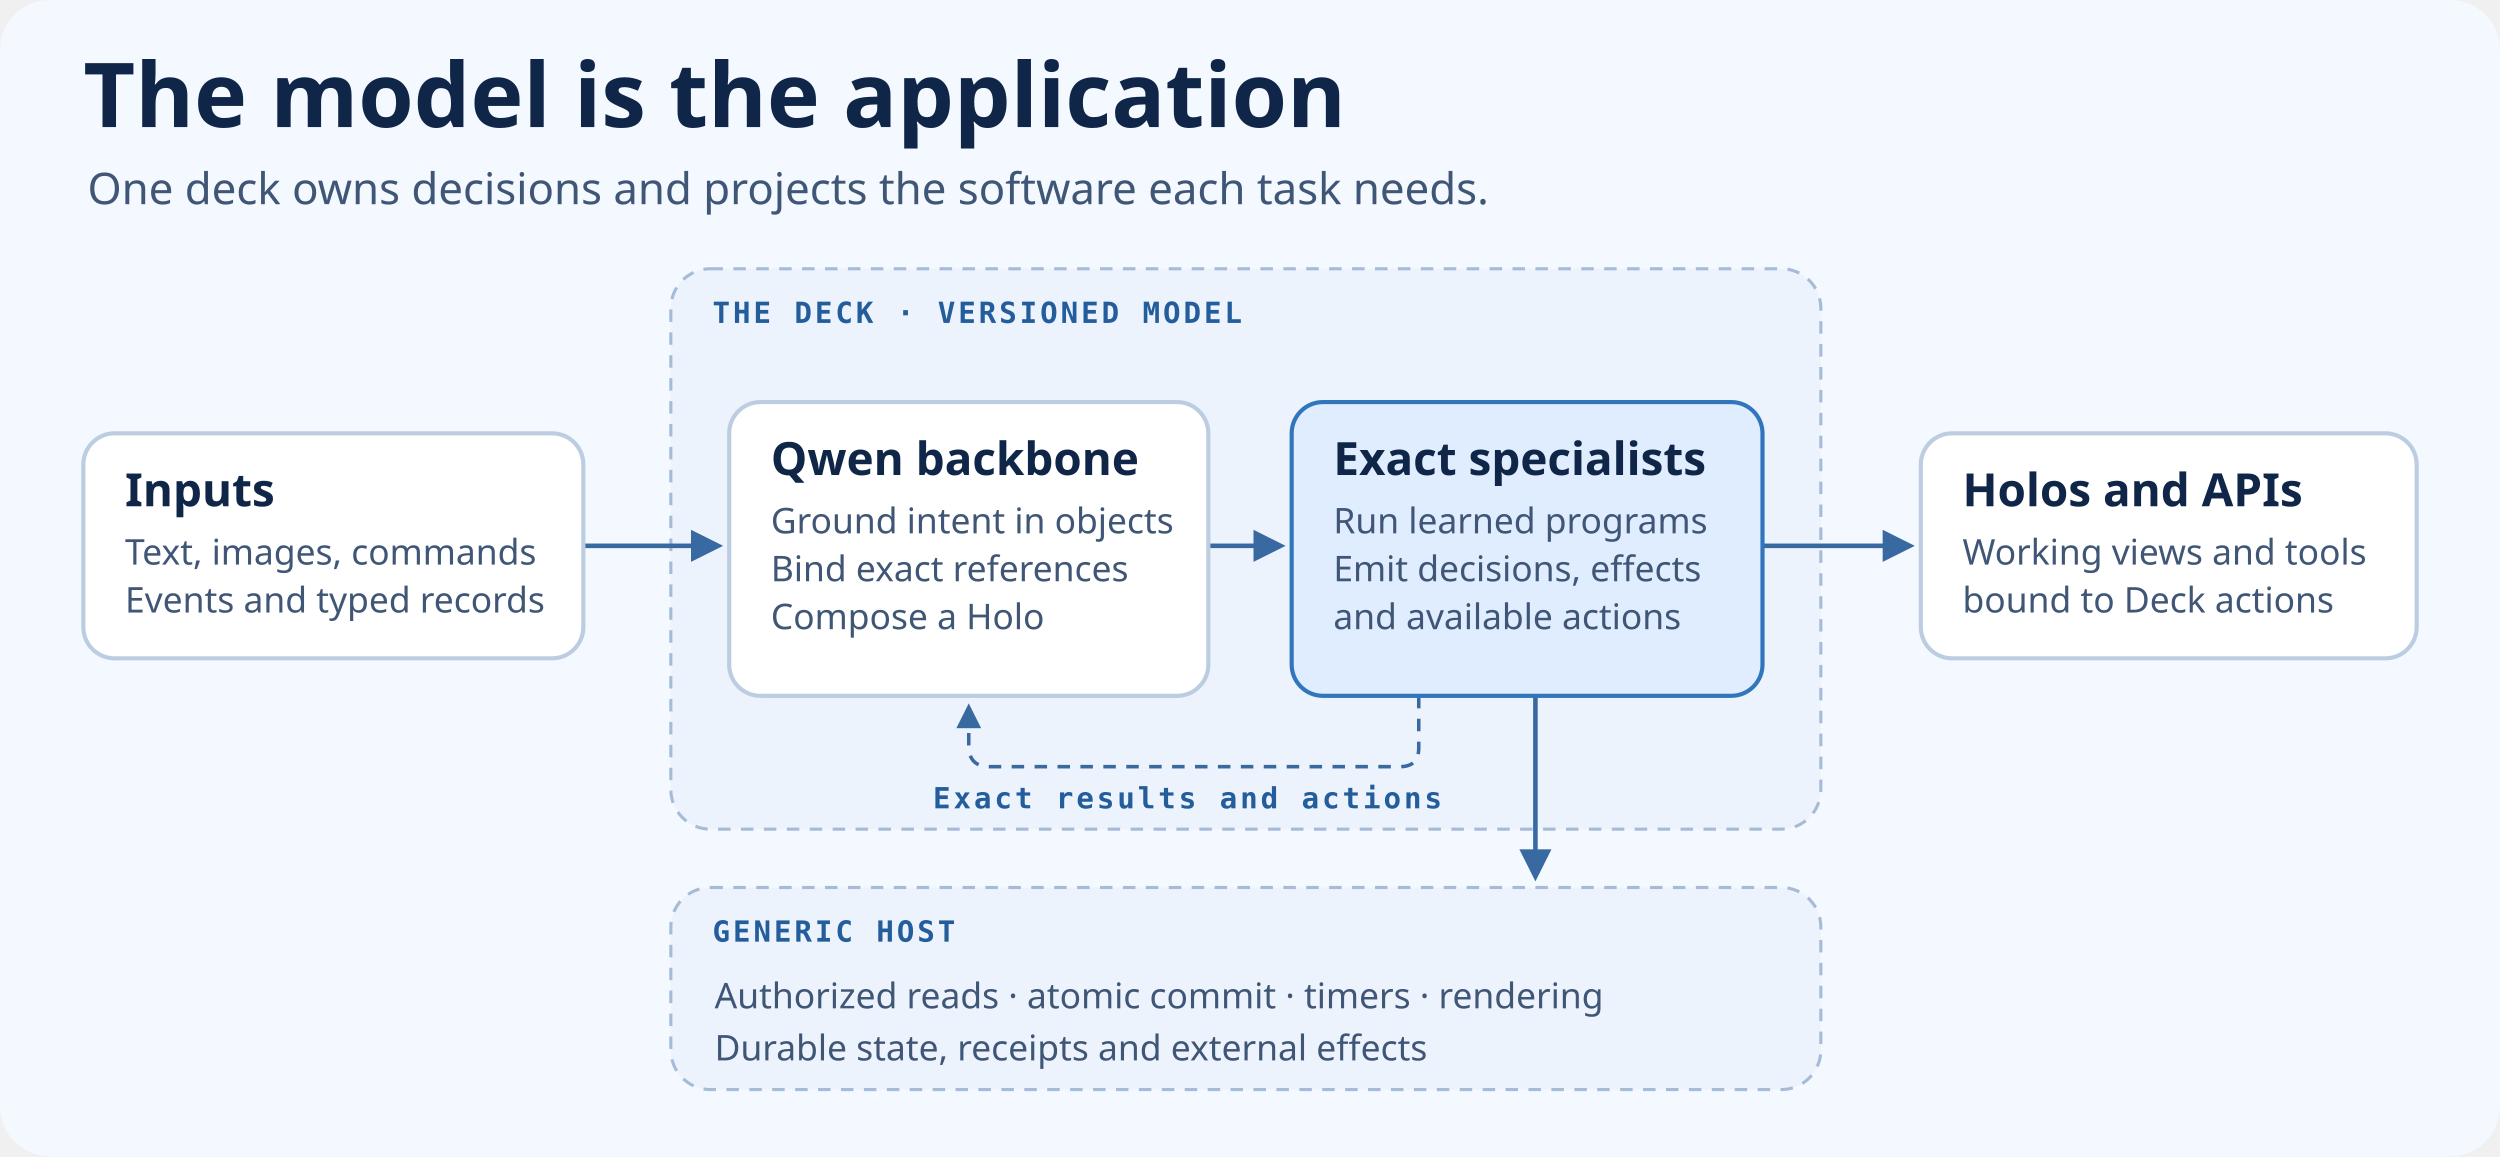
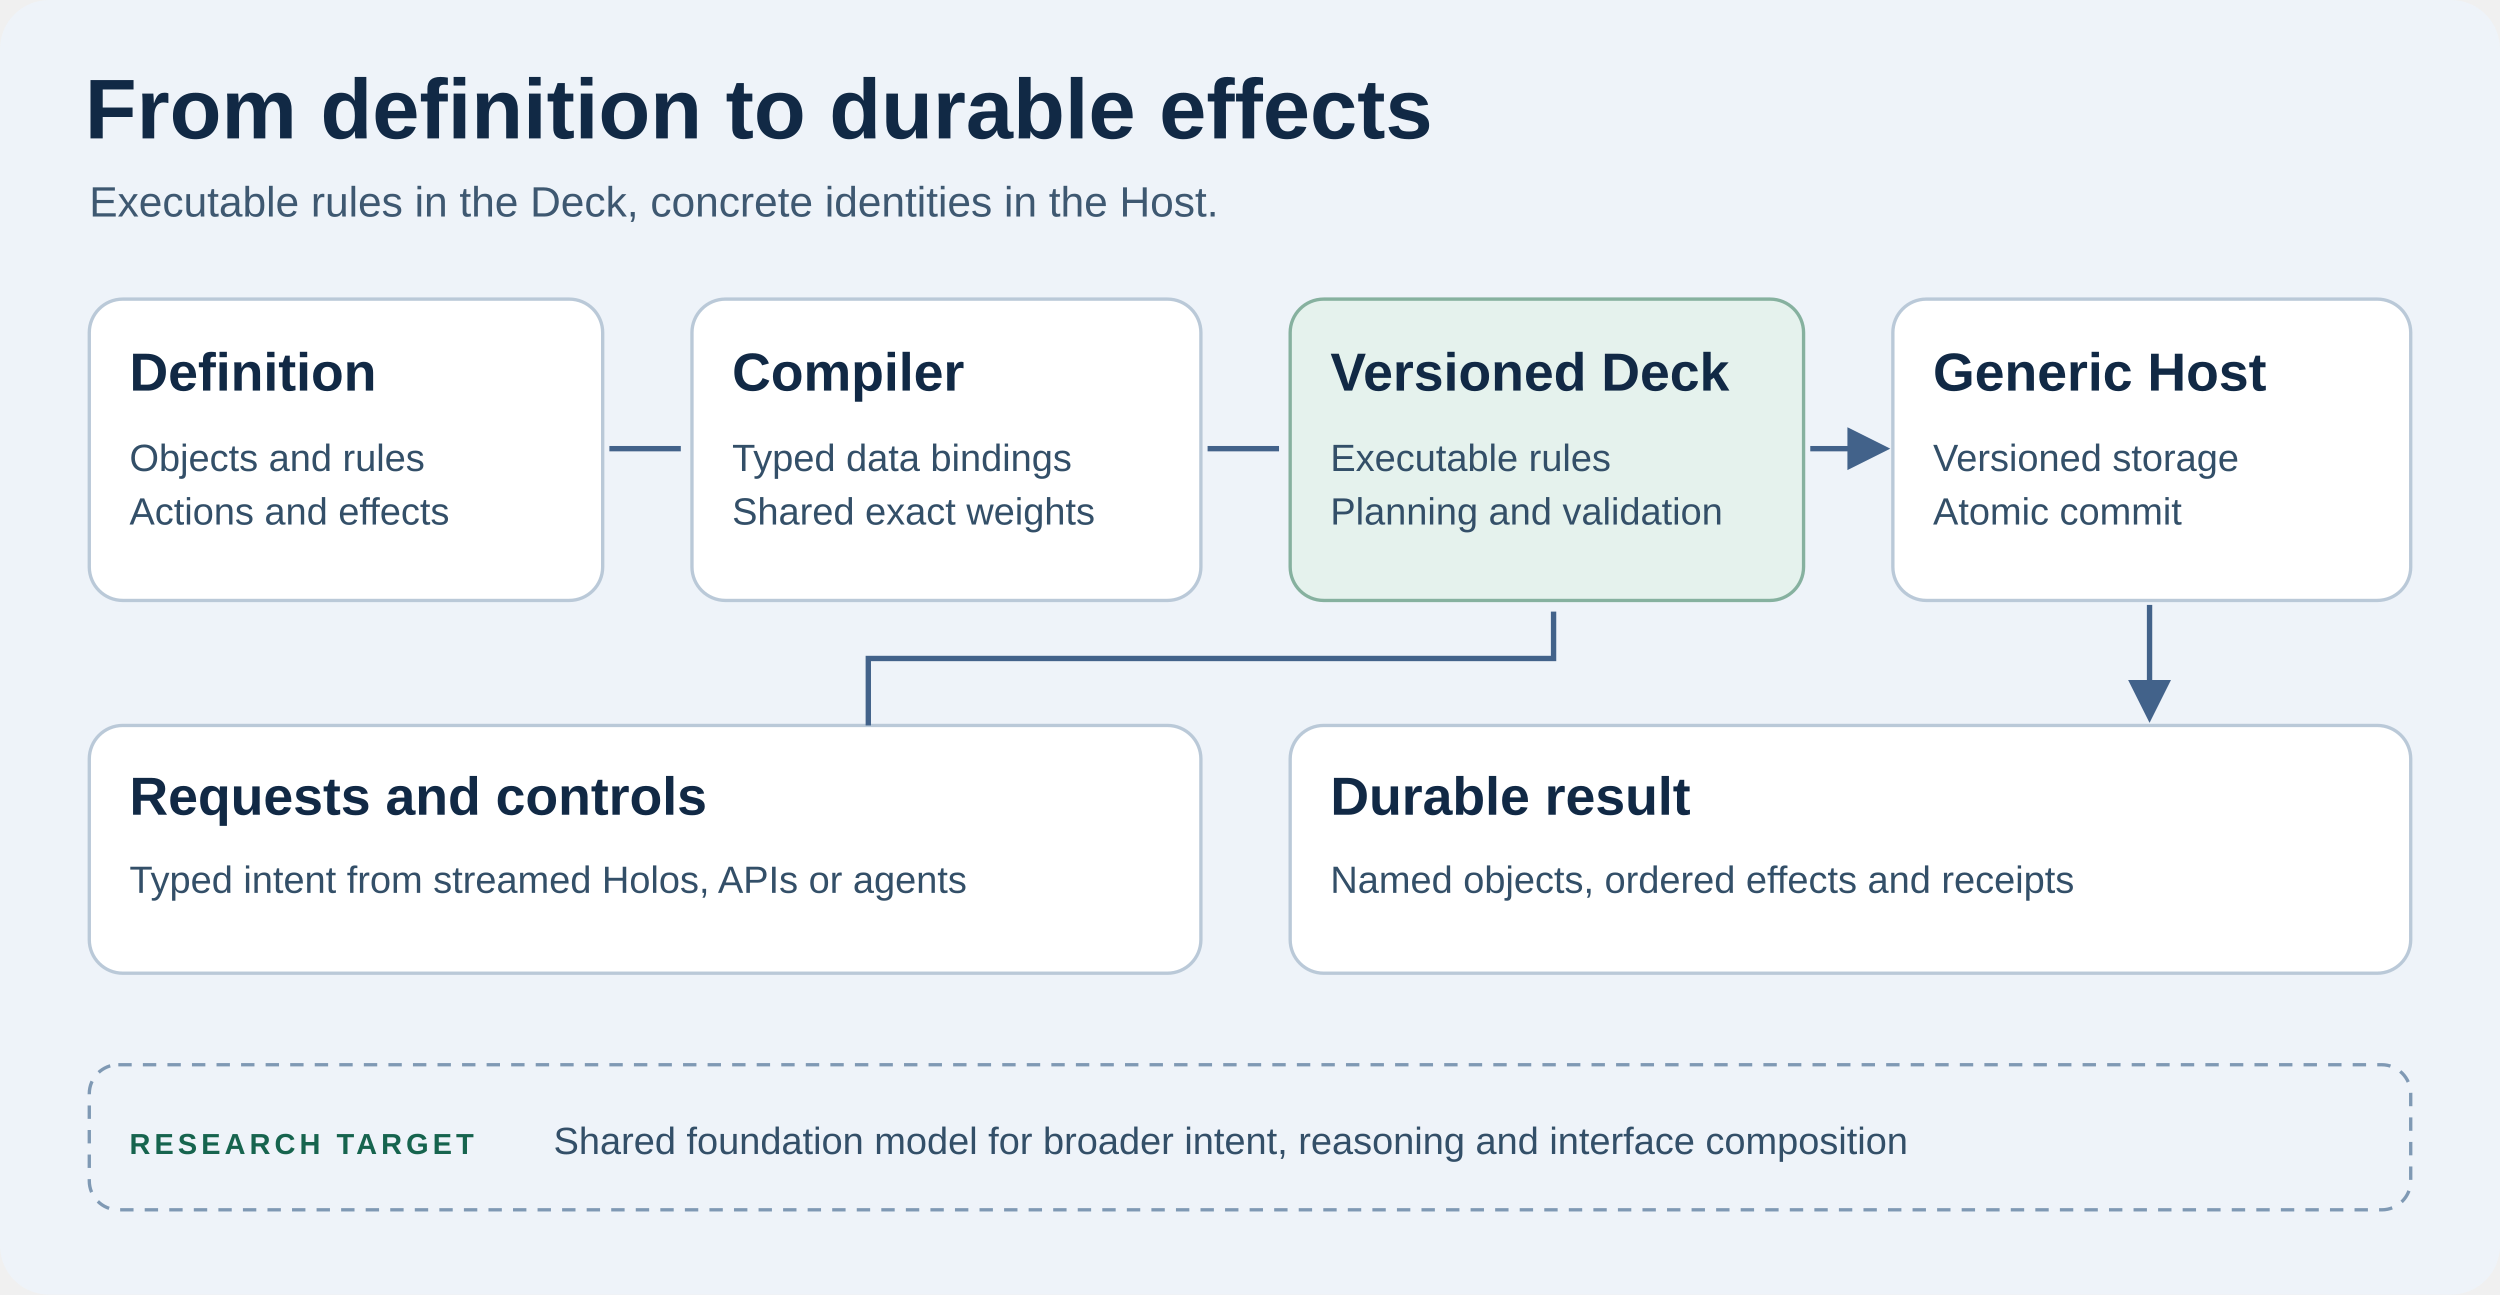
- <svg xmlns="http://www.w3.org/2000/svg" width="1200" height="555" viewBox="0 0 1200 555" role="img" aria-labelledby="title description">
+ <svg xmlns="http://www.w3.org/2000/svg" viewBox="0 0 1120 580" role="img" aria-labelledby="title desc">
  <defs>
-     <marker id="arrow" viewBox="0 0 10 10" refX="8" refY="5" markerWidth="7" markerHeight="7" orient="auto">
-       <path d="M0 0L10 5L0 10Z" fill="#3869a0" />
+     <marker id="head" viewBox="0 0 10 10" refX="8" refY="5" markerWidth="8" markerHeight="8" orient="auto">
+       <path d="M0 0L10 5L0 10Z" fill="#42628a" />
    </marker>
    <style>
-       .title{font:700 43px system-ui,sans-serif;fill:#102648}
-       .subtitle{font:21px system-ui,sans-serif;fill:#405676}
-       .name{font:700 22px system-ui,sans-serif;fill:#102648}
-       .detail{font:17px system-ui,sans-serif;fill:#405676}
-       .label{font:700 14px ui-monospace,monospace;letter-spacing:1.4px;fill:#245d9c}
-       .line{stroke:#3869a0;stroke-width:2.2;fill:none;marker-end:url(#arrow)}
-       .secondary{stroke-dasharray:6 5;stroke-width:1.7}
+       .title{font:700 38px 'Helvetica Neue',Arial,sans-serif;fill:#112945}.sub{font:19px 'Helvetica Neue',Arial,sans-serif;fill:#3e5871}
+       .label{font:700 13px 'Helvetica Neue',Arial,sans-serif;letter-spacing:1.8px;fill:#16644e}
+       .name{font:700 24px 'Helvetica Neue',Arial,sans-serif;fill:#112945}.body{font:17px 'Helvetica Neue',Arial,sans-serif;fill:#334f68}
+       .edge{stroke:#42628a;stroke-width:2.4;fill:none;marker-end:url(#head)}
    </style>
  </defs>
-   <rect width="1200" height="555" rx="24" fill="#f4f8ff" />
-   <text x="40" y="61" class="title" text-anchor="start">The model is the application</text>
-   <text x="42" y="98" class="subtitle" text-anchor="start">One deck owns decisions and projects the software each task needs.</text>
-   <rect x="322" y="129" width="552" height="269" rx="19" fill="#edf3fc" stroke="#a6bbd8" stroke-width="1.5" stroke-dasharray="6 5" />
-   <text x="342" y="155" class="label" text-anchor="start">THE DECK · VERSIONED MODEL</text>
-   <rect x="322" y="426" width="552" height="97" rx="19" fill="#edf3fc" stroke="#a6bbd8" stroke-width="1.5" stroke-dasharray="6 5" />
-   <text x="342" y="452" class="label" text-anchor="start">GENERIC HOST</text>
-   <path d="M280 262H344" class="line" />
-   <path d="M580 262H614" class="line" />
-   <path d="M846 262H916" class="line" />
-   <path d="M737 334V420" class="line" />
-   <path d="M681 334V359 Q681 368 672 368H475 Q465 368 465 358V340" class="line secondary" />
-   <text x="570" y="388" class="label" text-anchor="middle">Exact results and actions</text>
-   <rect x="40" y="208" width="240" height="108" rx="15" fill="white" stroke="#bdcde1" stroke-width="2" />
-   <text x="60" y="243" class="name" text-anchor="start">Inputs</text>
-   <text x="60" y="271" class="detail" text-anchor="start">Text, images, commands</text>
-   <text x="60" y="294" class="detail" text-anchor="start">Events and typed records</text>
-   <rect x="350" y="193" width="230" height="141" rx="15" fill="white" stroke="#bdcde1" stroke-width="2" />
-   <text x="370" y="228" class="name" text-anchor="start">Qwen backbone</text>
-   <text x="370" y="256" class="detail" text-anchor="start">Ground intent in objects</text>
-   <text x="370" y="279" class="detail" text-anchor="start">Bind exact references</text>
-   <text x="370" y="302" class="detail" text-anchor="start">Compose a Holo</text>
-   <rect x="620" y="193" width="226" height="141" rx="15" fill="#e0edff" stroke="#3176bd" stroke-width="2" />
-   <text x="640" y="228" class="name" text-anchor="start">Exact specialists</text>
-   <text x="640" y="256" class="detail" text-anchor="start">Run learned programs</text>
-   <text x="640" y="279" class="detail" text-anchor="start">Emit decisions, effects</text>
-   <text x="640" y="302" class="detail" text-anchor="start">and available actions</text>
-   <rect x="922" y="208" width="238" height="108" rx="15" fill="white" stroke="#bdcde1" stroke-width="2" />
-   <text x="942" y="243" class="name" text-anchor="start">Holos and APIs</text>
-   <text x="942" y="271" class="detail" text-anchor="start">Working views and tools</text>
-   <text x="942" y="294" class="detail" text-anchor="start">bound to Deck actions</text>
-   <text x="343" y="484" class="detail" text-anchor="start">Authorized reads · atomic commit · timers · rendering</text>
-   <text x="343" y="509" class="detail" text-anchor="start">Durable state, receipts and external effects</text>
+   <rect width="1120" height="580" rx="22" fill="#eef3f9" />
+   <text x="38" y="62" class="title">From definition to durable effects</text>
+   <text x="40" y="97" class="sub">Executable rules in the Deck, concrete identities in the Host.</text>
+   <g stroke="#bac9d8" stroke-width="1.5">
+     <rect x="40" y="134" width="230" height="135" rx="15" fill="#fff" />
+     <rect x="310" y="134" width="228" height="135" rx="15" fill="#fff" />
+     <rect x="578" y="134" width="230" height="135" rx="15" fill="#e5f2ed" stroke="#86b19f" />
+     <rect x="848" y="134" width="232" height="135" rx="15" fill="#fff" />
+     <rect x="40" y="325" width="498" height="111" rx="15" fill="#fff" />
+     <rect x="578" y="325" width="502" height="111" rx="15" fill="#fff" />
+     <rect x="40" y="477" width="1040" height="65" rx="13" fill="none" stroke="#7f99b4" stroke-dasharray="6 5" />
+   </g>
+   <path class="edge" d="M273 201h32 M541 201h32 M811 201h32" />
+   <path class="edge" d="M389 325v-30h307v-21 M963 271v49" />
+   <text x="58" y="175" class="name">Definition</text>
+   <text x="58" y="211" class="body">Objects and rules</text>
+   <text x="58" y="235" class="body">Actions and effects</text>
+   <text x="328" y="175" class="name">Compiler</text>
+   <text x="328" y="211" class="body">Typed data bindings</text>
+   <text x="328" y="235" class="body">Shared exact weights</text>
+   <text x="596" y="175" class="name">Versioned Deck</text>
+   <text x="596" y="211" class="body">Executable rules</text>
+   <text x="596" y="235" class="body">Planning and validation</text>
+   <text x="866" y="175" class="name">Generic Host</text>
+   <text x="866" y="211" class="body">Versioned storage</text>
+   <text x="866" y="235" class="body">Atomic commit</text>
+   <text x="58" y="365" class="name">Requests and controls</text>
+   <text x="58" y="400" class="body">Typed intent from streamed Holos, APIs or agents</text>
+   <text x="596" y="365" class="name">Durable result</text>
+   <text x="596" y="400" class="body">Named objects, ordered effects and receipts</text>
+   <text x="58" y="517" class="label">RESEARCH TARGET</text>
+   <text x="248" y="517" class="body">Shared foundation model for broader intent, reasoning and interface composition</text>
</svg>
